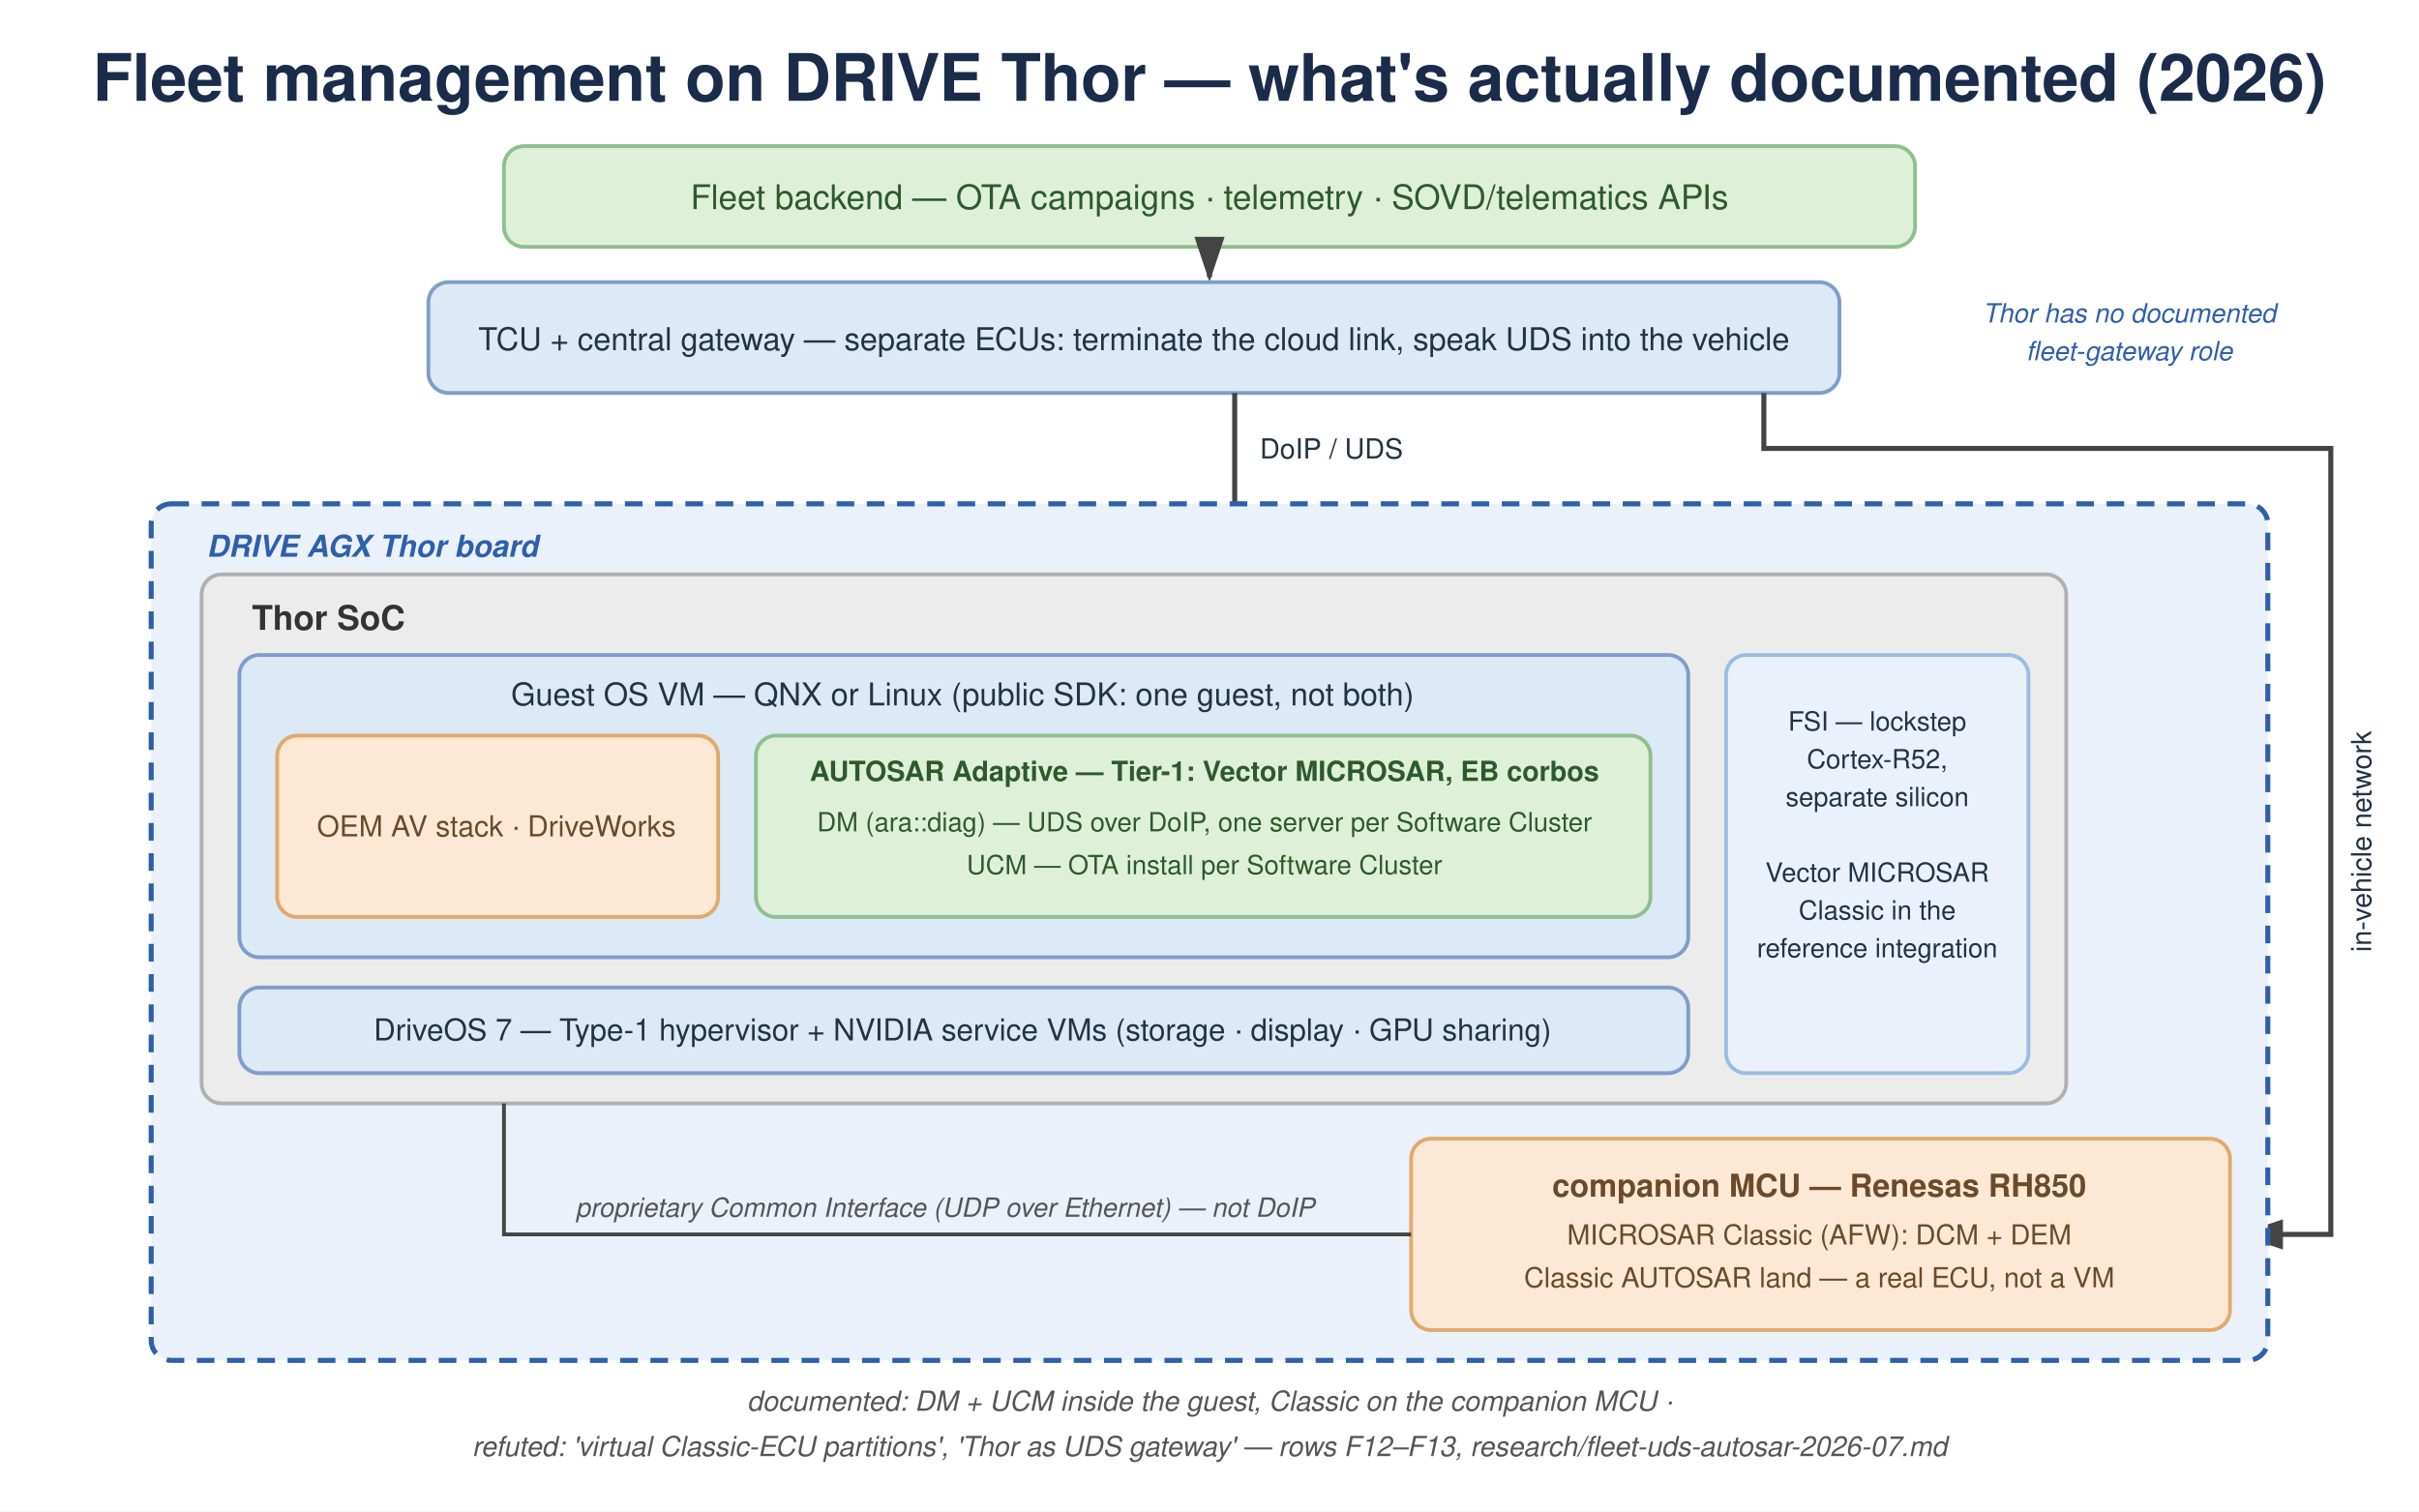
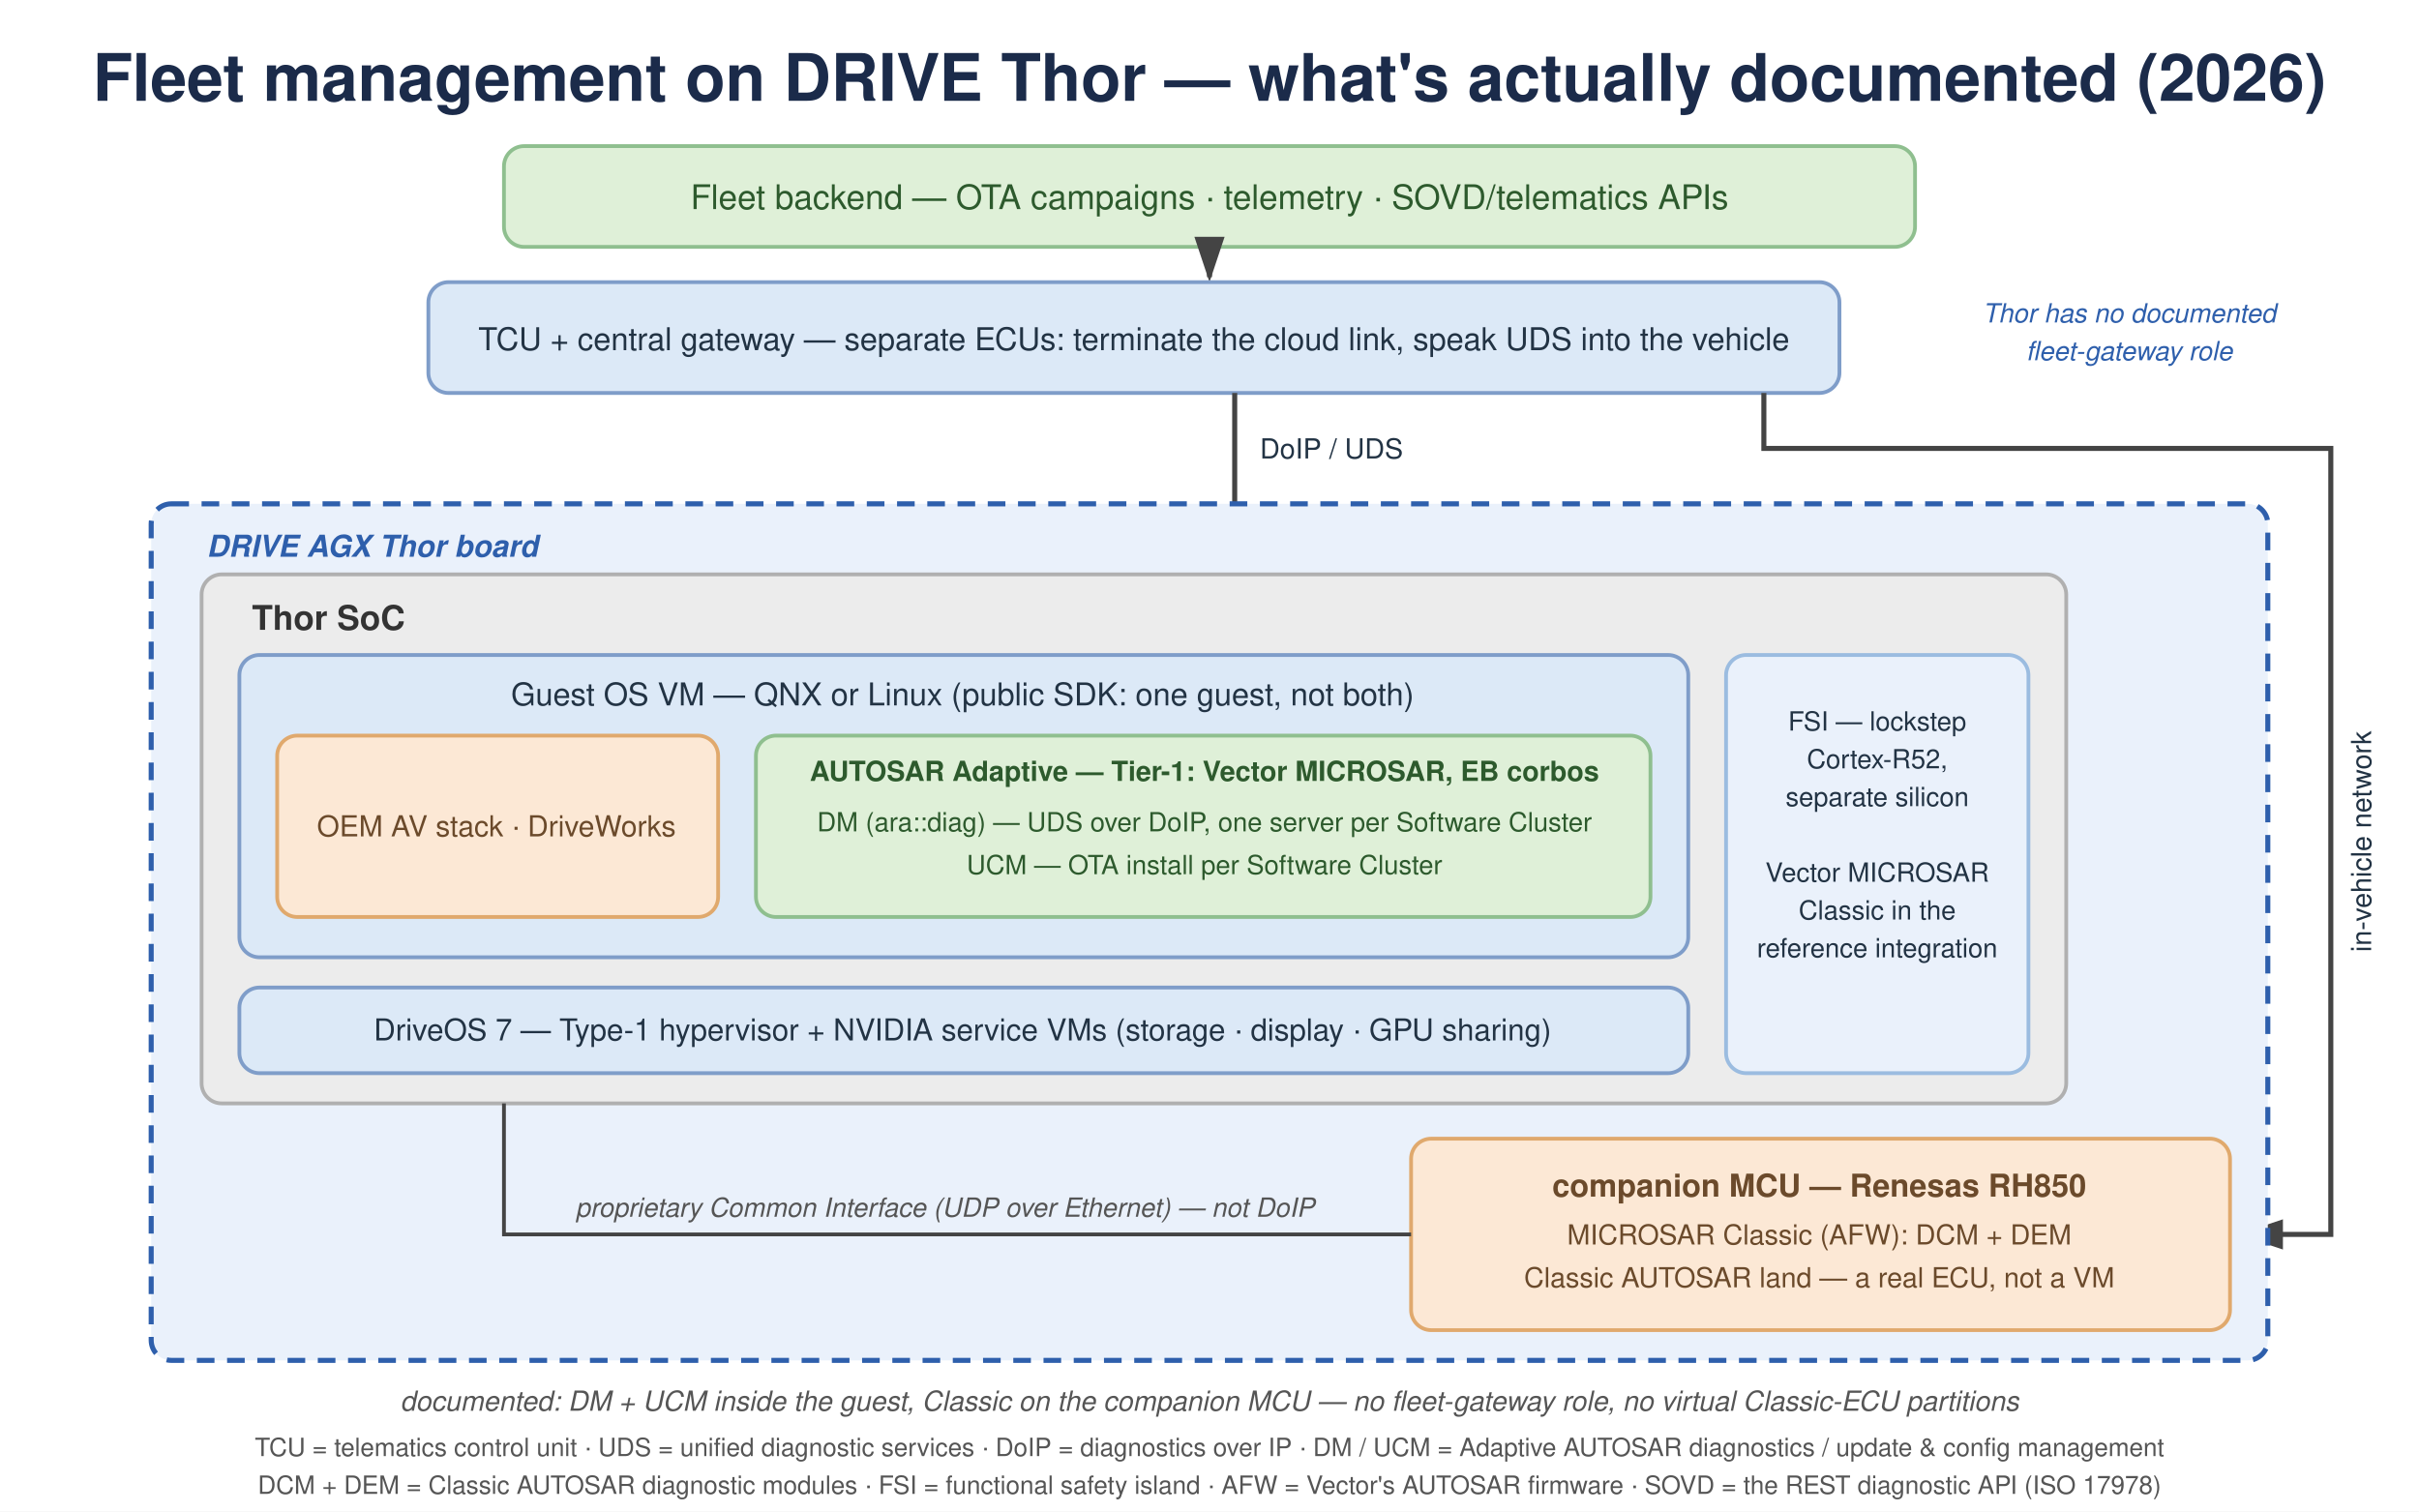
<svg xmlns="http://www.w3.org/2000/svg" viewBox="0 0 960 600" width="960" height="600" font-family="Helvetica, Arial, sans-serif">
  <rect x="0" y="0" width="960" height="600" fill="#ffffff" />
  <defs>
    <marker id="arr" markerWidth="10" markerHeight="10" refX="8" refY="3" orient="auto" markerUnits="strokeWidth">
      <path d="M0,0 L9,3 L0,6 z" fill="#444" />
    </marker>
  </defs>
  <text x="480" y="40" text-anchor="middle" font-size="26" font-weight="700" fill="#1b2b4a">Fleet management on DRIVE Thor — what's actually documented (2026)</text>
  <rect x="200" y="58" width="560" height="40" rx="8" fill="#DFF0D8" stroke="#8FBF8F" stroke-width="1.5" />
  <text x="480" y="83" text-anchor="middle" font-size="13.5" fill="#2d5a2d">Fleet backend — OTA campaigns · telemetry · SOVD/telematics APIs</text>
  <line x1="480" y1="98" x2="480" y2="110" stroke="#444" stroke-width="2" marker-end="url(#arr)" />
  <rect x="170" y="112" width="560" height="44" rx="8" fill="#DCE9F7" stroke="#7f9dc9" stroke-width="1.5" />
  <text x="450" y="139" text-anchor="middle" font-size="12.5" fill="#223344">TCU + central gateway — separate ECUs: terminate the cloud link, speak UDS into the vehicle</text>
  <text x="845" y="128" text-anchor="middle" font-size="10.5" font-style="italic" fill="#2E5FAC">Thor has no documented</text>
  <text x="845" y="143" text-anchor="middle" font-size="10.5" font-style="italic" fill="#2E5FAC">fleet-gateway role</text>
  <line x1="490" y1="156" x2="490" y2="257" stroke="#444" stroke-width="2" marker-end="url(#arr)" />
  <text x="500" y="182" text-anchor="start" font-size="11" fill="#223344">DoIP / UDS</text>
  <path d="M700,156 L700,178 L925,178 L925,490 L890,490" fill="none" stroke="#444" stroke-width="2" marker-end="url(#arr)" />
  <text x="941" y="334" text-anchor="middle" font-size="11" fill="#223344" transform="rotate(-90 941 334)">in-vehicle network</text>
  <rect x="60" y="200" width="840" height="340" rx="8" fill="#EAF1FB" stroke="#2E5FAC" stroke-width="2" stroke-dasharray="7,5" />
  <text x="82" y="221" font-size="12" font-weight="700" font-style="italic" fill="#2E5FAC">DRIVE AGX Thor board</text>
  <rect x="80" y="228" width="740" height="210" rx="8" fill="#ECECEC" stroke="#B0B0B0" stroke-width="1.5" />
  <text x="100" y="250" font-size="13.5" font-weight="700" fill="#333">Thor SoC</text>
  <rect x="95" y="260" width="575" height="120" rx="8" fill="#DCE9F7" stroke="#7f9dc9" stroke-width="1.5" />
  <text x="382" y="280" text-anchor="middle" font-size="12.5" fill="#223344">Guest OS VM — QNX or Linux (public SDK: one guest, not both)</text>
  <rect x="110" y="292" width="175" height="72" rx="8" fill="#FCE8D5" stroke="#E0A96D" stroke-width="1.5" />
  <text x="197" y="332" text-anchor="middle" font-size="11.5" fill="#6B4A2B">OEM AV stack · DriveWorks</text>
  <rect x="300" y="292" width="355" height="72" rx="8" fill="#DFF0D8" stroke="#8FBF8F" stroke-width="1.5" />
  <text x="478" y="310" text-anchor="middle" font-size="11" font-weight="700" fill="#2d5a2d">AUTOSAR Adaptive — Tier-1: Vector MICROSAR, EB corbos</text>
  <text x="478" y="330" text-anchor="middle" font-size="10.5" fill="#2d5a2d">DM (ara::diag) — UDS over DoIP, one server per Software Cluster</text>
  <text x="478" y="347" text-anchor="middle" font-size="10.5" fill="#2d5a2d">UCM — OTA install per Software Cluster</text>
  <rect x="95" y="392" width="575" height="34" rx="8" fill="#DCE9F7" stroke="#7f9dc9" stroke-width="1.5" />
  <text x="382" y="413" text-anchor="middle" font-size="12" fill="#223344">DriveOS 7 — Type-1 hypervisor + NVIDIA service VMs (storage · display · GPU sharing)</text>
  <rect x="685" y="260" width="120" height="166" rx="8" fill="#EAF1FB" stroke="#9BBCE0" stroke-width="1.5" />
  <text x="745" y="290" text-anchor="middle" font-size="10.5" fill="#234">FSI — lockstep</text>
  <text x="745" y="305" text-anchor="middle" font-size="10.5" fill="#234">Cortex-R52,</text>
  <text x="745" y="320" text-anchor="middle" font-size="10.5" fill="#234">separate silicon</text>
  <text x="745" y="350" text-anchor="middle" font-size="10.5" fill="#234">Vector MICROSAR</text>
  <text x="745" y="365" text-anchor="middle" font-size="10.5" fill="#234">Classic in the</text>
  <text x="745" y="380" text-anchor="middle" font-size="10.5" fill="#234">reference integration</text>
  <rect x="560" y="452" width="325" height="76" rx="8" fill="#FCE8D5" stroke="#E0A96D" stroke-width="1.5" />
  <text x="722" y="475" text-anchor="middle" font-size="12.5" font-weight="700" fill="#6B4A2B">companion MCU — Renesas RH850</text>
  <text x="722" y="494" text-anchor="middle" font-size="11" fill="#6B4A2B">MICROSAR Classic (AFW): DCM + DEM</text>
  <text x="722" y="511" text-anchor="middle" font-size="11" fill="#6B4A2B">Classic AUTOSAR land — a real ECU, not a VM</text>
  <path d="M200,438 L200,490 L560,490" fill="none" stroke="#444" stroke-width="1.5" />
  <text x="375" y="483" text-anchor="middle" font-size="10.5" font-style="italic" fill="#555">proprietary Common Interface (UDP over Ethernet) — not DoIP</text>
-   <text x="480" y="560" text-anchor="middle" font-size="11" font-style="italic" fill="#555">documented: DM + UCM inside the guest, Classic on the companion MCU ·</text>
-   <text x="480" y="578" text-anchor="middle" font-size="11" font-style="italic" fill="#555">refuted: 'virtual Classic-ECU partitions', 'Thor as UDS gateway' — rows F12–F13, research/fleet-uds-autosar-2026-07.md</text>
+   <text x="480" y="560" text-anchor="middle" font-size="11" font-style="italic" fill="#555">documented: DM + UCM inside the guest, Classic on the companion MCU — no fleet-gateway role, no virtual Classic-ECU partitions</text>
+   <text x="480" y="578" text-anchor="middle" font-size="10" fill="#555555">TCU = telematics control unit · UDS = unified diagnostic services · DoIP = diagnostics over IP · DM / UCM = Adaptive AUTOSAR diagnostics / update &amp; config management</text>
+   <text x="480" y="593" text-anchor="middle" font-size="10" fill="#555555">DCM + DEM = Classic AUTOSAR diagnostic modules · FSI = functional safety island · AFW = Vector's AUTOSAR firmware · SOVD = the REST diagnostic API (ISO 17978)</text>
</svg>
